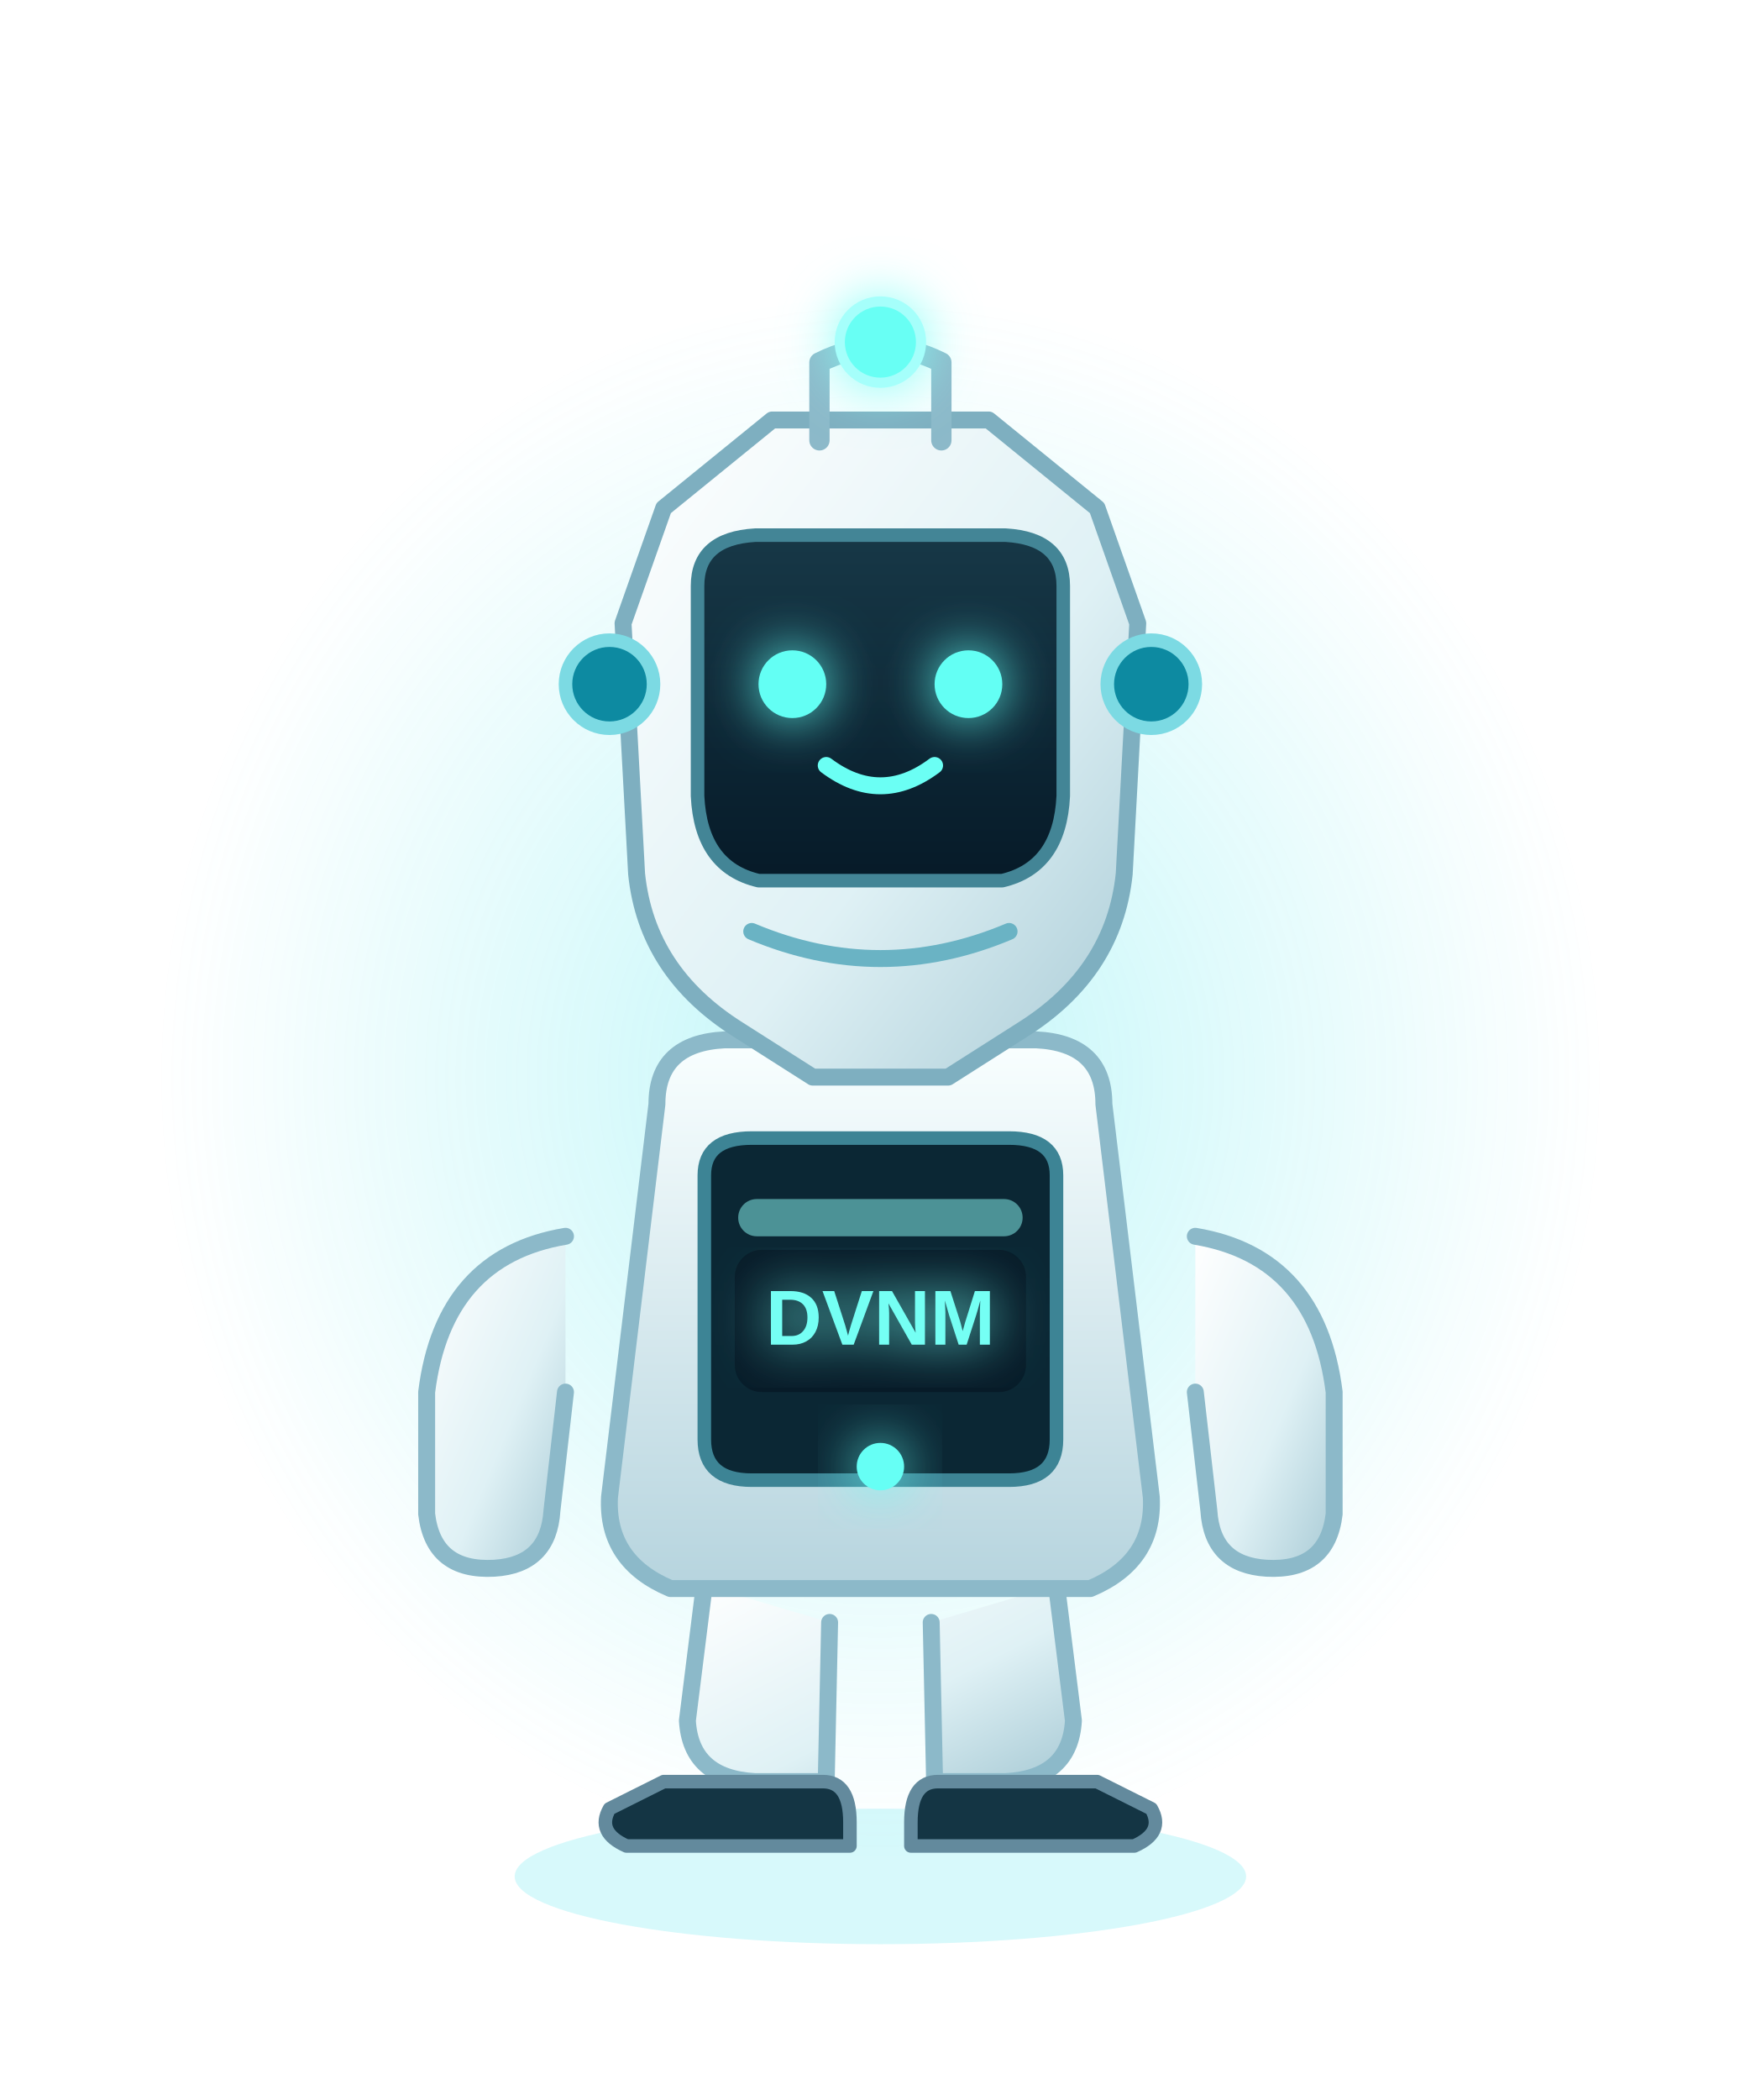
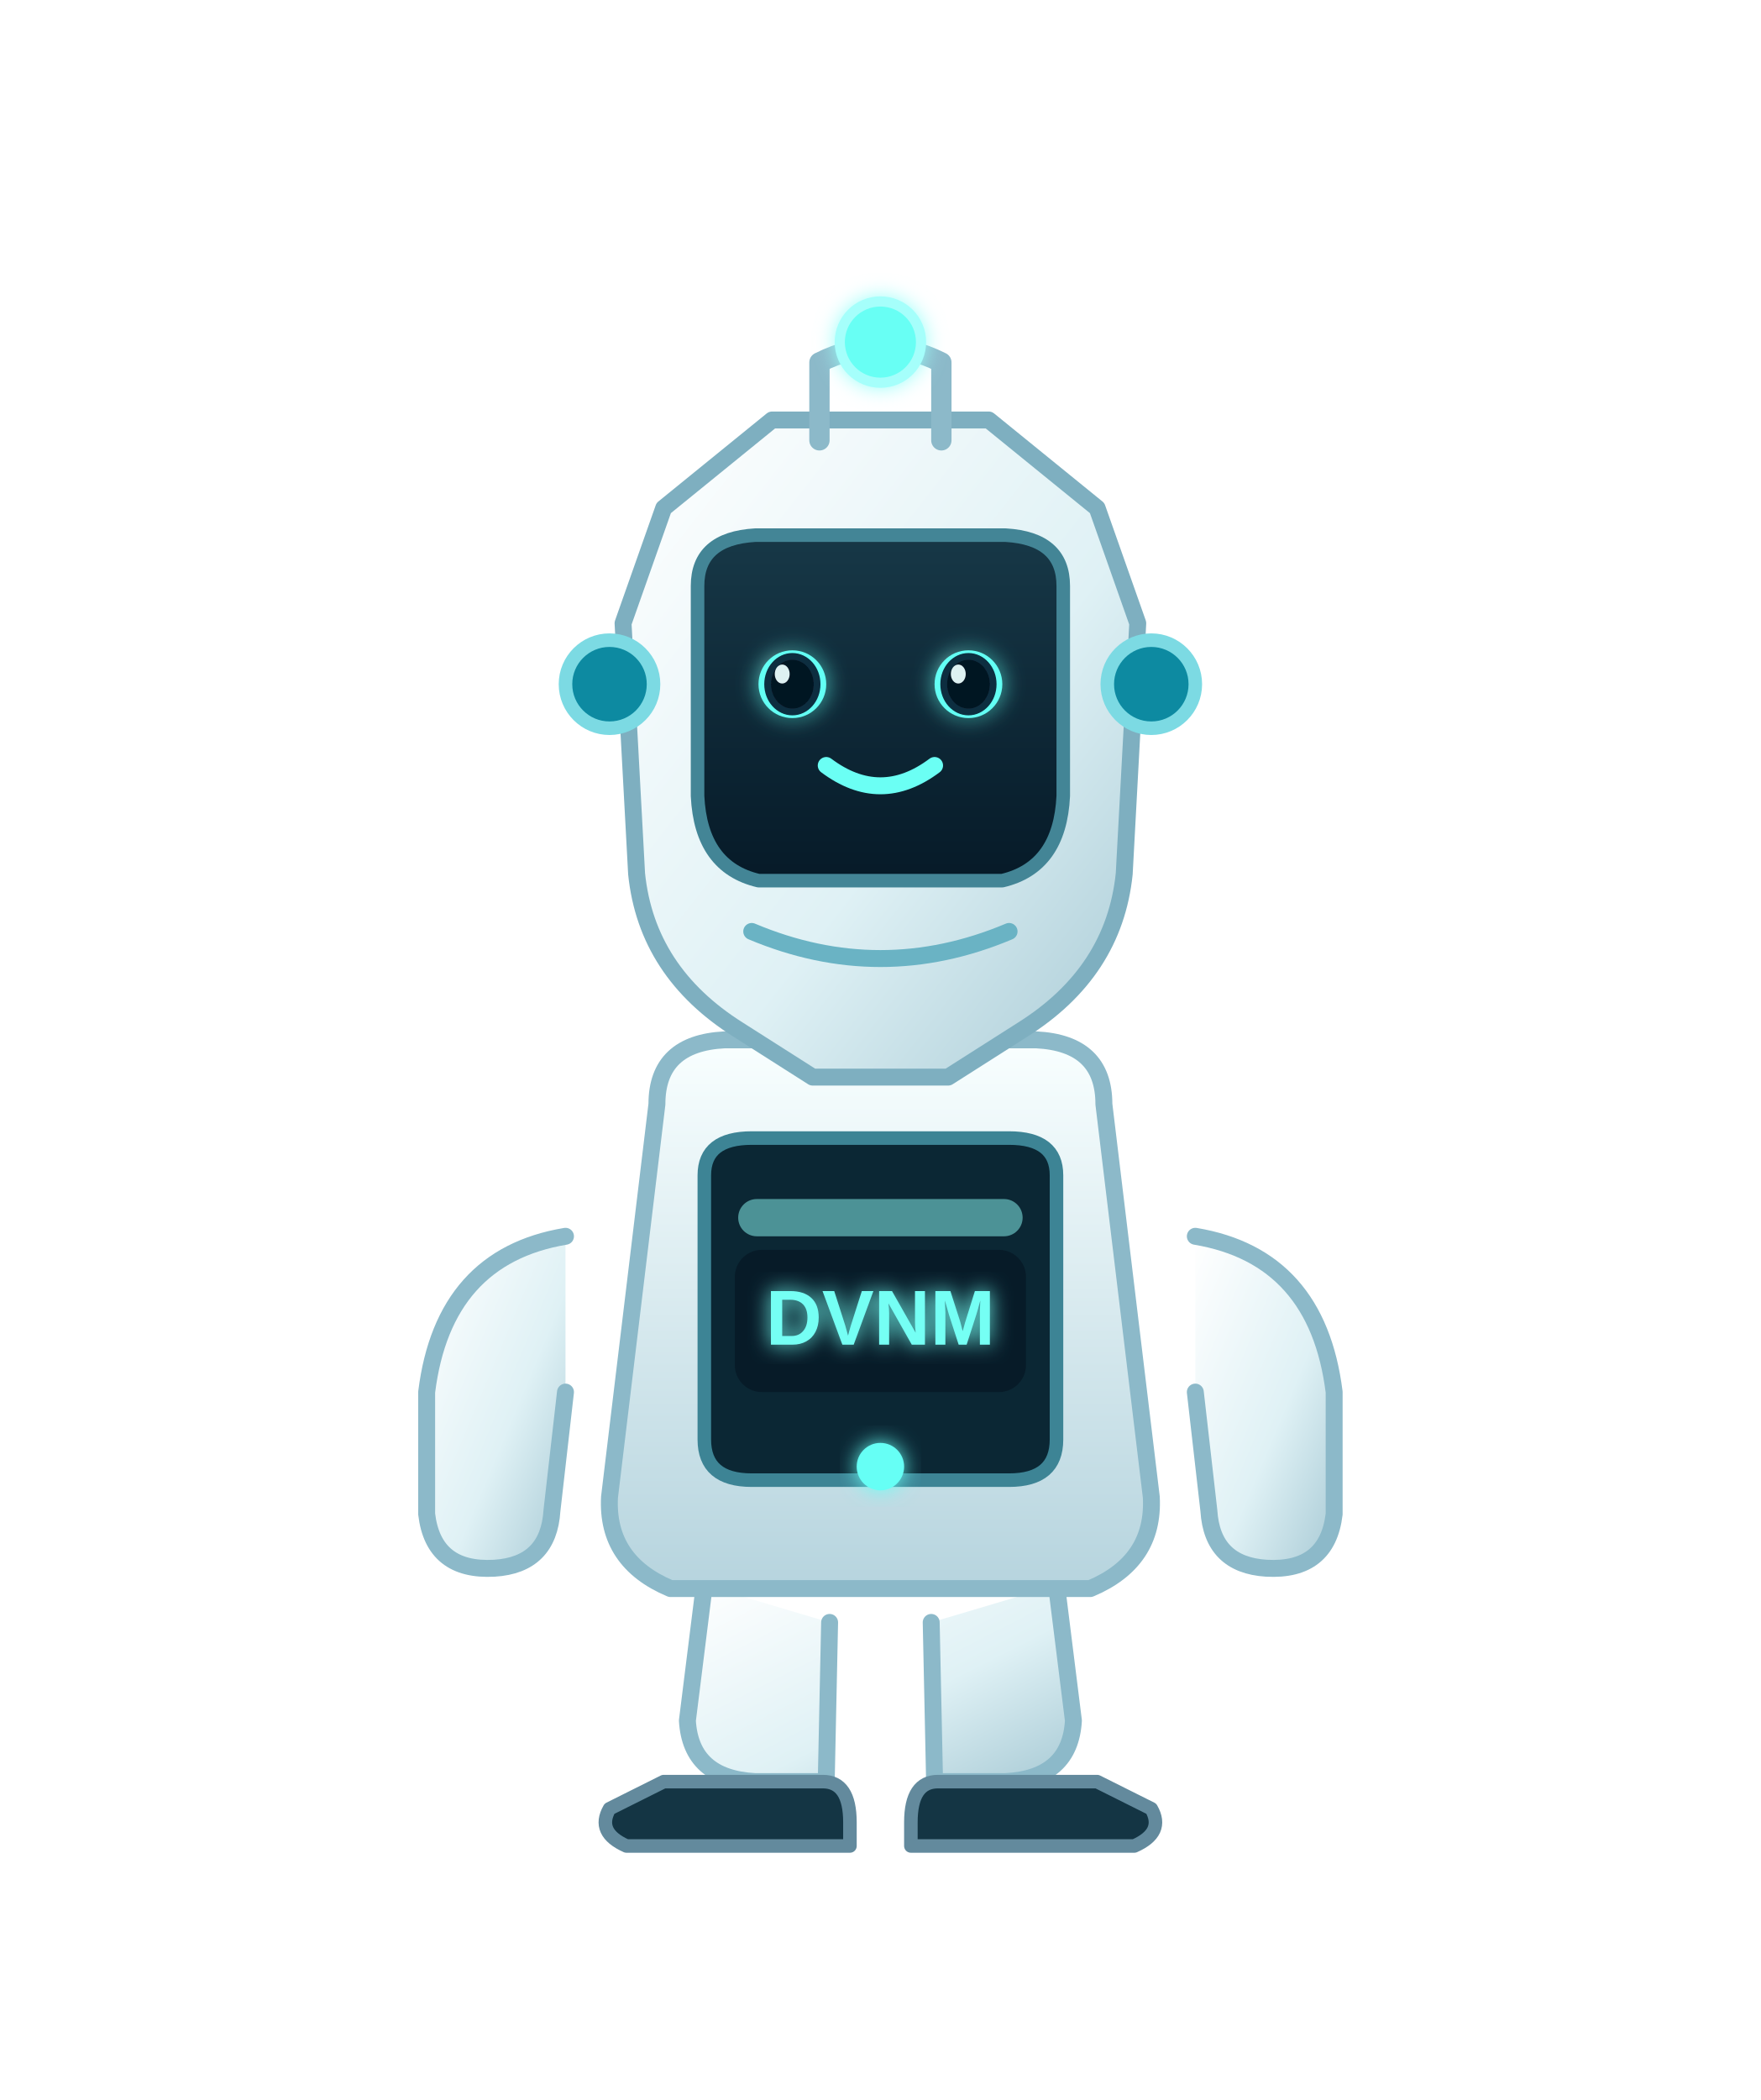
<svg xmlns="http://www.w3.org/2000/svg" width="520" height="620" viewBox="0 0 520 620" role="img" aria-labelledby="title desc">
  <defs>
    <linearGradient id="shell" x1="0" y1="0" x2="1" y2="1">
      <stop stop-color="#fff" />
      <stop offset=".58" stop-color="#dff1f5" />
      <stop offset="1" stop-color="#a8cad5" />
    </linearGradient>
    <linearGradient id="body" x1="0" y1="0" x2="0" y2="1">
      <stop stop-color="#f9ffff" />
      <stop offset="1" stop-color="#b6d4de" />
    </linearGradient>
    <linearGradient id="visor" x1="0" y1="0" x2="0" y2="1">
      <stop stop-color="#173847" />
      <stop offset="1" stop-color="#061a28" />
    </linearGradient>
-     <radialGradient id="aura">
-       <stop stop-color="#28e1e9" stop-opacity=".28" />
-       <stop offset="1" stop-color="#28e1e9" stop-opacity="0" />
-     </radialGradient>
-     <filter id="glow" x="-80%" y="-80%" width="260%" height="260%">
-       <feGaussianBlur stdDeviation="8" result="blur" />
+     <filter id="glow" x="-35%" y="-35%" width="170%" height="170%">
+       <feGaussianBlur stdDeviation="3" result="blur" />
      <feMerge>
        <feMergeNode in="blur" />
        <feMergeNode in="SourceGraphic" />
      </feMerge>
    </filter>
+     <style>.blink-lid{opacity:0;transform-box:fill-box;transform-origin:center;animation:v55-eye-blink 5.4s ease-in-out infinite}.blink-lid.right{animation-delay:.07s}@keyframes v55-eye-blink{0%,89%,92%,100%{opacity:0;transform:scaleY(.04)}90%,91%{opacity:1;transform:scaleY(1)}}@media(prefers-reduced-motion:reduce){.blink-lid{animation:none;opacity:0}}</style>
  </defs>
-   <ellipse cx="260" cy="318" rx="215" ry="230" fill="url(#aura)" />
-   <ellipse cx="260" cy="554" rx="108" ry="20" fill="#22dce9" opacity=".18" />
  <g stroke-linejoin="round" stroke-linecap="round">
    <path d="M167 365Q131 371 126 411L126 447Q128 464 146 463Q162 462 163 446L167 411" fill="url(#shell)" stroke="#8cb9c9" stroke-width="5" />
    <path d="M353 365Q389 371 394 411L394 447Q392 464 374 463Q358 462 357 446L353 411" fill="url(#shell)" stroke="#8cb9c9" stroke-width="5" />
    <path d="M208 468L203 508Q204 525 223 526H244L245 479M312 468L317 508Q316 525 297 526H276L275 479" fill="url(#shell)" stroke="#8cb9c9" stroke-width="5" />
    <path d="M196 526H243Q251 526 251 538V545H185Q176 541 180 534Z M324 526H277Q269 526 269 538V545H335Q344 541 340 534Z" fill="#143544" stroke="#638a9d" stroke-width="4" />
    <path d="M194 326Q194 308 214 307H306Q326 308 326 326L340 442Q341 461 322 469H198Q179 461 180 442Z" fill="url(#body)" stroke="#8cb9c9" stroke-width="5" />
    <path d="M208 347Q208 336 222 336H298Q312 336 312 347V425Q312 437 298 437H222Q208 437 208 425Z" fill="#0b2734" stroke="#3d8495" stroke-width="4" />
    <rect x="218" y="354" width="84" height="11" rx="5.5" fill="#8efdf7" opacity=".5" />
    <rect x="217" y="369" width="86" height="42" rx="8" fill="#071b28" />
    <text x="260" y="397" font-family="Arial, sans-serif" font-weight="800" font-size="23" text-anchor="middle" fill="#75fff4" filter="url(#glow)">DVNM</text>
    <circle cx="260" cy="433" r="7" fill="#66fff5" filter="url(#glow)" />
    <path d="M228 124L292 124 324 150 336 184 332 258Q329 287 302 304L280 318H240L218 304Q191 287 188 258L184 184 196 150Z" fill="url(#shell)" stroke="#7eafc0" stroke-width="5" />
    <path d="M206 173Q206 159 223 158H297Q314 159 314 173V235Q313 256 296 260H224Q207 256 206 235Z" fill="url(#visor)" stroke="#438596" stroke-width="4" />
    <g fill="#64fff4" filter="url(#glow)">
      <circle cx="234" cy="202" r="10" />
      <circle cx="286" cy="202" r="10" />
+       <ellipse class="v55-pupil" cx="234" cy="202" rx="7.3" ry="8.2" fill="#061523" stroke="#082e40" stroke-width="2" />
+       <ellipse cx="231" cy="199" rx="2.2" ry="2.8" fill="#ecffff" opacity=".94" />
+       <ellipse class="v55-pupil" cx="286" cy="202" rx="7.3" ry="8.2" fill="#061523" stroke="#082e40" stroke-width="2" />
+       <ellipse cx="283" cy="199" rx="2.2" ry="2.8" fill="#ecffff" opacity=".94" />
    </g>
+     <ellipse class="blink-lid" cx="234" cy="202" rx="13.2" ry="10.4" fill="#0b2634" />
+     <ellipse class="blink-lid right" cx="286" cy="202" rx="13.2" ry="10.4" fill="#0b2634" />
    <path d="M244 226Q260 238 276 226" fill="none" stroke="#6bfff4" stroke-width="5" />
    <path d="M222 275Q260 291 298 275" fill="none" stroke="#6ab3c4" stroke-width="5" />
    <path d="M242 130V107Q260 98 278 107V130" fill="none" stroke="#8cb9c9" stroke-width="6" />
    <circle cx="260" cy="101" r="12" fill="#68fff4" stroke="#a5fffb" stroke-width="3" filter="url(#glow)" />
    <circle cx="180" cy="202" r="13" fill="#0d8aa1" stroke="#7cdae3" stroke-width="4" />
    <circle cx="340" cy="202" r="13" fill="#0d8aa1" stroke="#7cdae3" stroke-width="4" />
  </g>
</svg>
